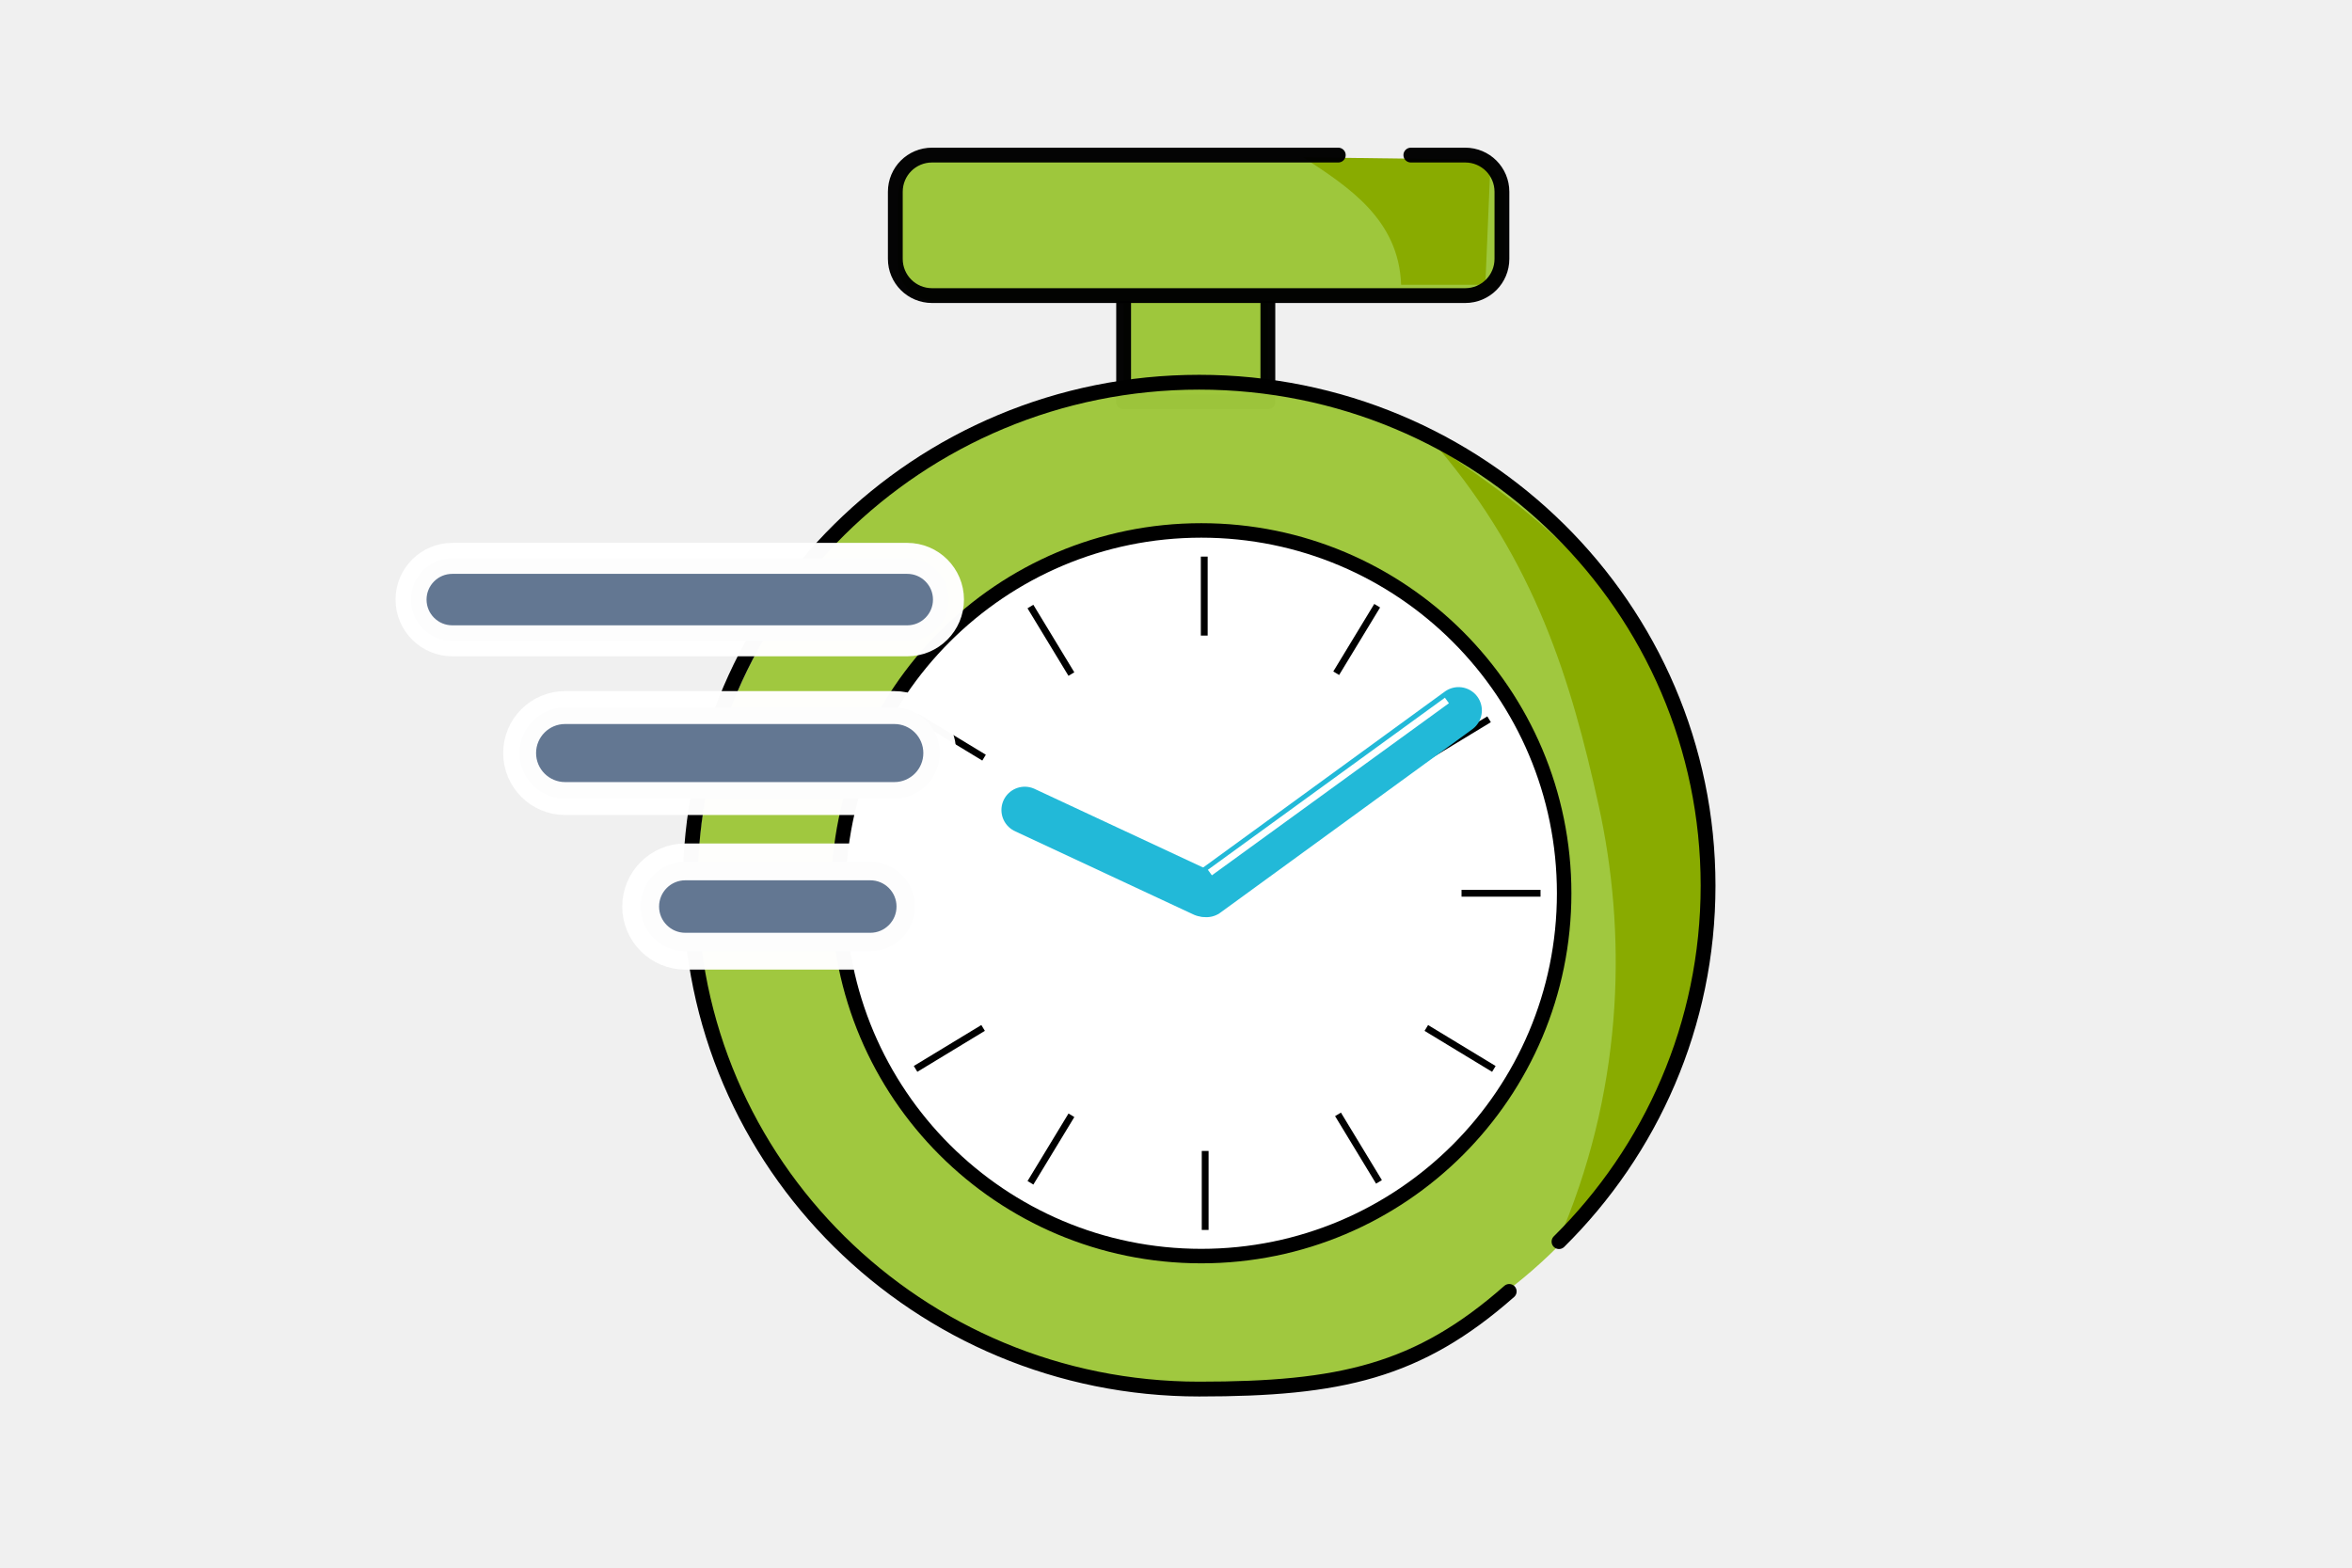
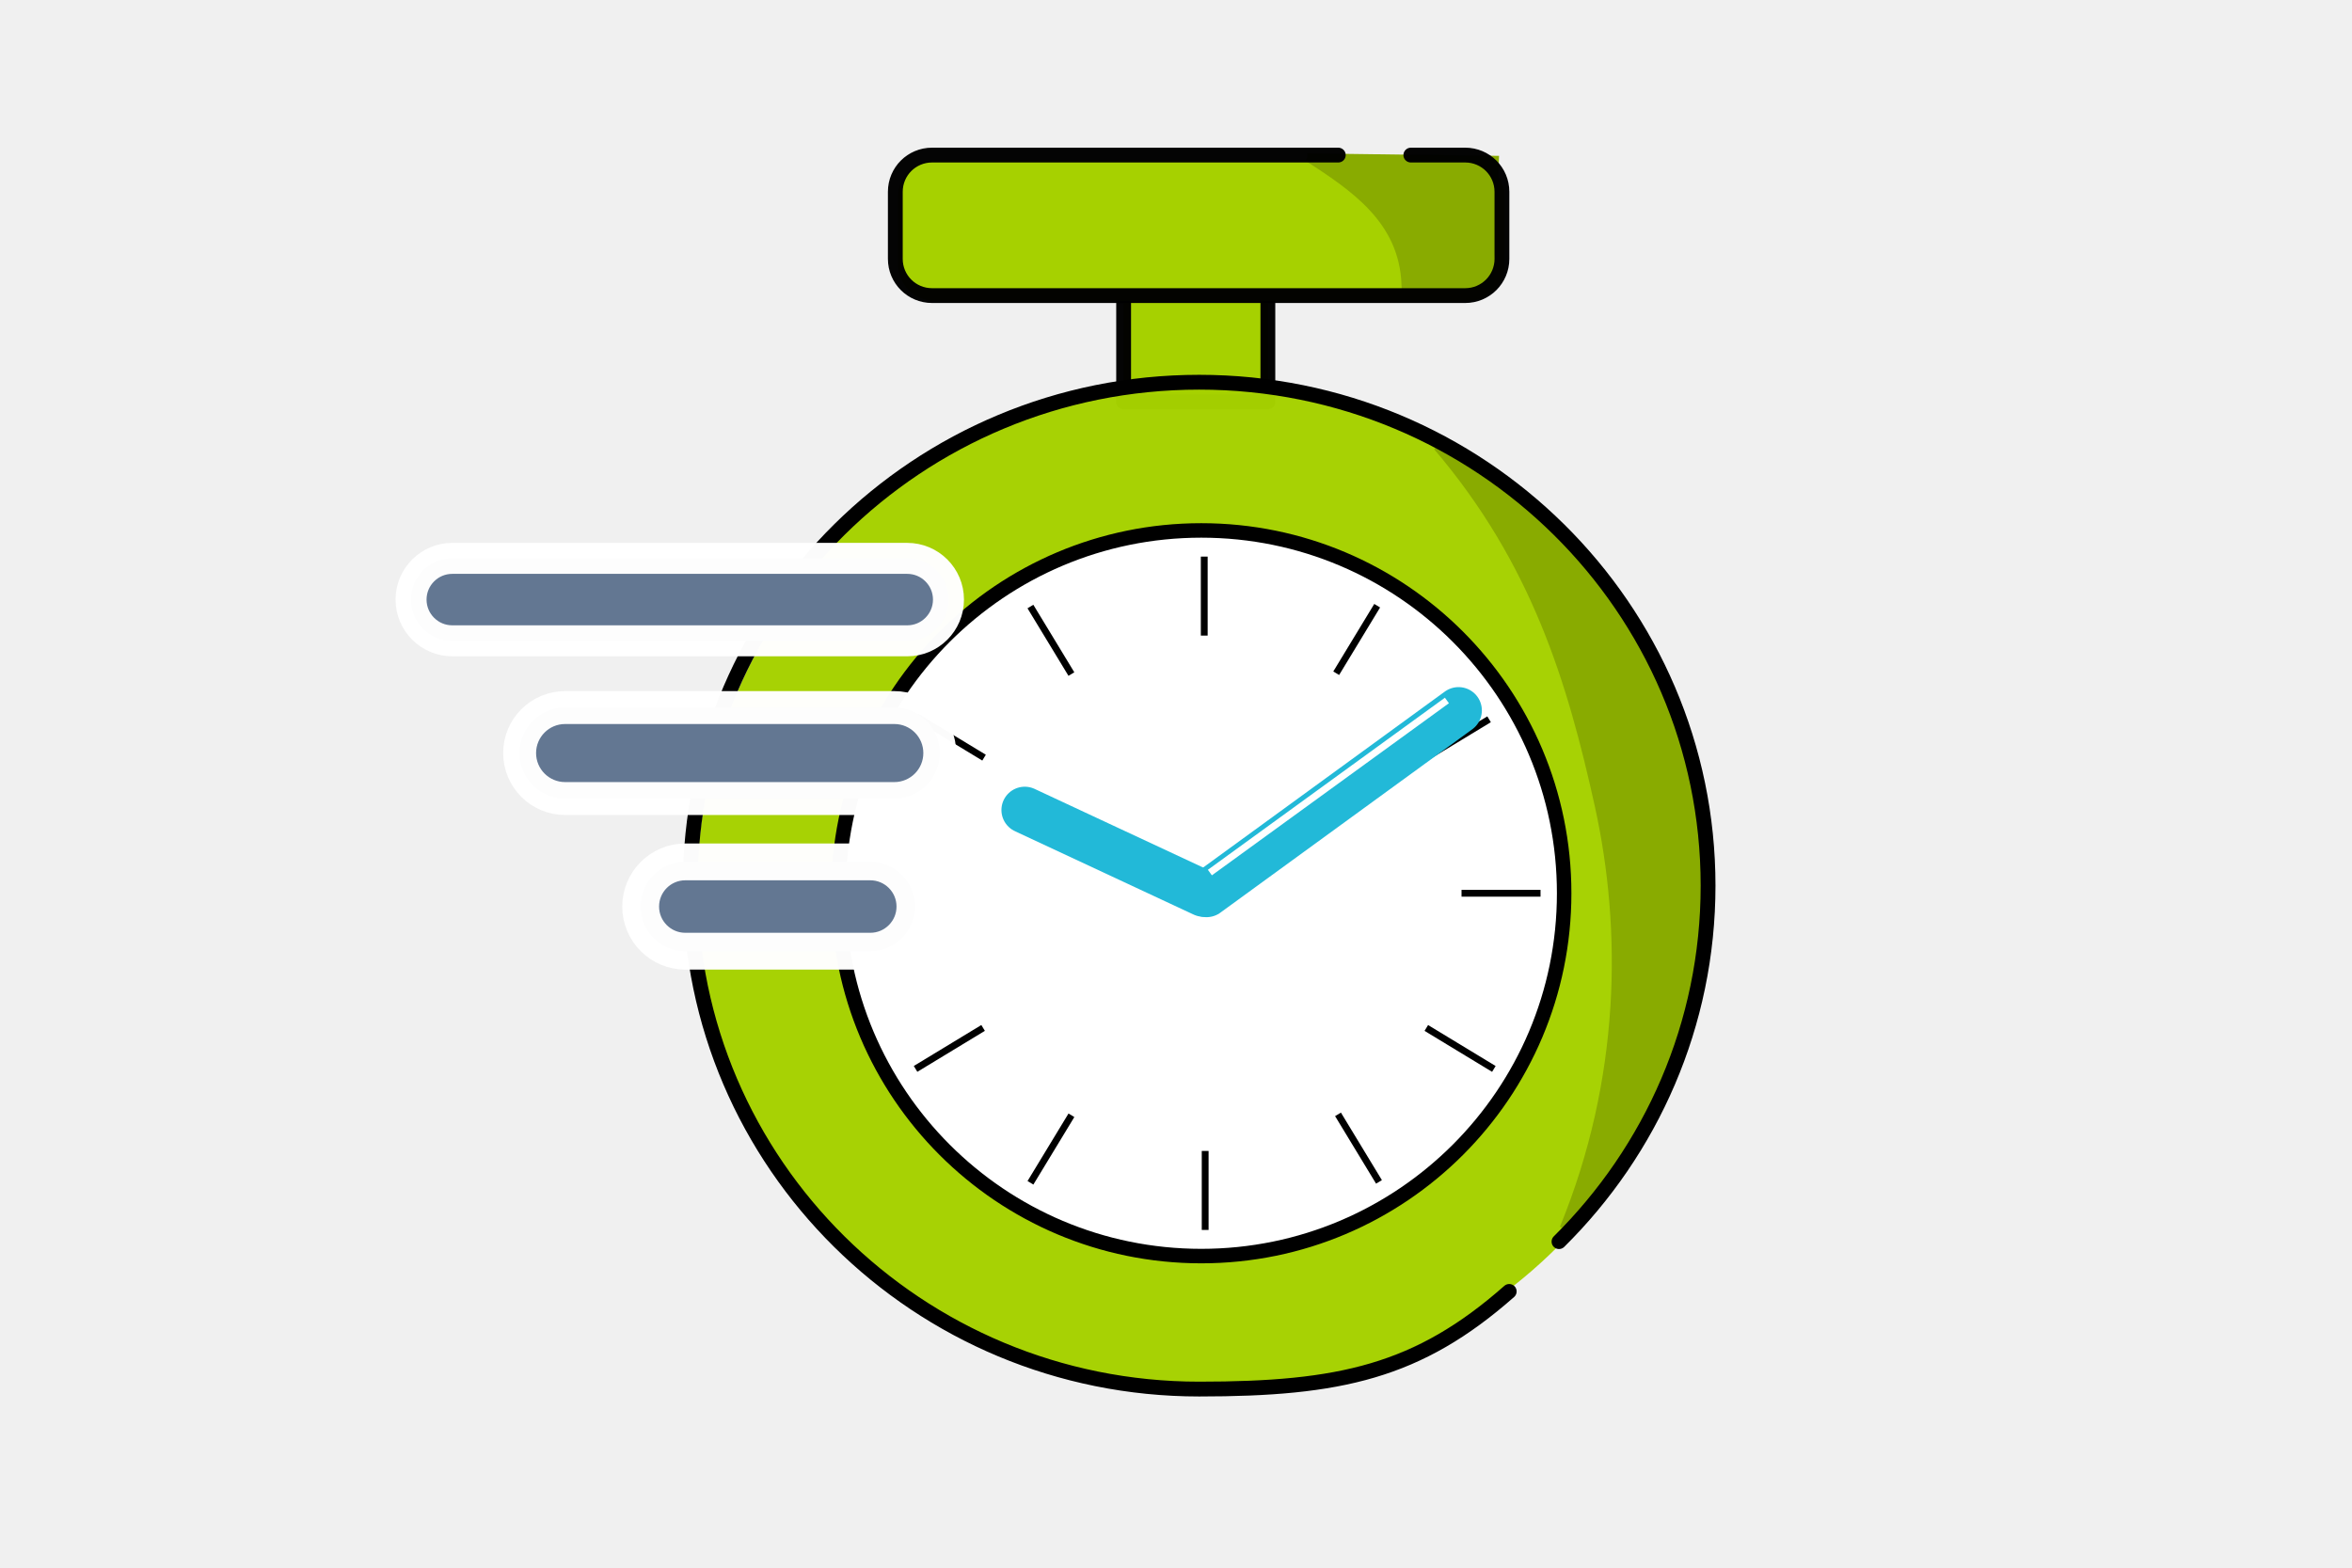
<svg xmlns="http://www.w3.org/2000/svg" width="300" height="200" viewBox="0 0 79.375 52.917" version="1.1" id="svg8">
  <defs id="defs2">
    <clipPath clipPathUnits="userSpaceOnUse" id="clipPath8857">
      <rect style="opacity:1;fill:#637792;fill-opacity:1;fill-rule:nonzero;stroke:none;stroke-width:0.6;stroke-linecap:round;stroke-linejoin:round;stroke-miterlimit:4;stroke-dasharray:none;stroke-opacity:1" id="rect8859" width="45.121" height="26.553" x="27.12" y="255.564" />
    </clipPath>
  </defs>
  <g id="layer1" transform="translate(0,-244.0833)">
-     <rect style="opacity:1;fill:#9ec73c;fill-opacity:1;fill-rule:nonzero;stroke:#000000;stroke-width:0.5;stroke-linecap:round;stroke-linejoin:round;stroke-miterlimit:4;stroke-dasharray:none;stroke-dashoffset:0;stroke-opacity:0.984" id="rect1167" width="4.868" height="7.365" x="37.92" y="250.279" />
-     <circle style="opacity:1;fill:#ffffff;fill-opacity:1;fill-rule:nonzero;stroke:#9ec73c;stroke-width:4.702;stroke-linecap:round;stroke-linejoin:round;stroke-miterlimit:4;stroke-dasharray:none;stroke-dashoffset:0;stroke-opacity:0.984" id="path1163" cx="40.542" cy="274.121" r="14.67" />
-     <rect style="opacity:1;fill:#9ec73c;fill-opacity:1;fill-rule:nonzero;stroke:none;stroke-width:5.312;stroke-linecap:round;stroke-linejoin:round;stroke-miterlimit:4;stroke-dasharray:none;stroke-dashoffset:0;stroke-opacity:0.984" id="rect1165" width="20.472" height="4.743" x="30.306" y="249.495" ry="1.24" />
+     <rect style="opacity:1;fill:#a6d100;fill-opacity:1;fill-rule:nonzero;stroke:#000000;stroke-width:0.5;stroke-linecap:round;stroke-linejoin:round;stroke-miterlimit:4;stroke-dasharray:none;stroke-dashoffset:0;stroke-opacity:0.984" id="rect1167" width="4.868" height="7.365" x="37.92" y="250.279" />
+     <circle style="opacity:1;fill:#ffffff;fill-opacity:1;fill-rule:nonzero;stroke:#a6d100;stroke-width:4.702;stroke-linecap:round;stroke-linejoin:round;stroke-miterlimit:4;stroke-dasharray:none;stroke-dashoffset:0;stroke-opacity:0.984" id="path1163" cx="40.542" cy="274.121" r="14.67" />
+     <rect style="opacity:1;fill:#a6d100;fill-opacity:1;fill-rule:nonzero;stroke:none;stroke-width:5.312;stroke-linecap:round;stroke-linejoin:round;stroke-miterlimit:4;stroke-dasharray:none;stroke-dashoffset:0;stroke-opacity:0.984" id="rect1165" width="20.472" height="4.743" x="30.306" y="249.495" ry="1.24" />
    <g id="g1087" transform="matrix(0.868715,0,0,0.868715,5.437048,36.00294)">
      <path id="path1171" d="m 40.496,274.243 -6.945,-3.242" style="fill:#637792;stroke:#22b9d8;stroke-width:1.812;stroke-linecap:round;stroke-linejoin:miter;stroke-miterlimit:4;stroke-dasharray:none;stroke-opacity:1" />
      <path id="path1223" d="m 53.588,274.235 h -3.069 v 0" style="fill:none;stroke:#000000;stroke-width:0.265px;stroke-linecap:butt;stroke-linejoin:miter;stroke-opacity:1" />
      <path id="path1223-3" d="m 40.56,287.317 v -3.069 0" style="fill:none;stroke:#000000;stroke-width:0.265px;stroke-linecap:butt;stroke-linejoin:miter;stroke-opacity:1" />
      <path id="path1223-56-2" d="m 35.364,282.862 -1.592,2.624 v 0" style="fill:none;stroke:#000000;stroke-width:0.265px;stroke-linecap:butt;stroke-linejoin:miter;stroke-opacity:1" />
      <path id="path1223-56" d="m 47.242,263.062 -1.592,2.624 v 0" style="fill:none;stroke:#000000;stroke-width:0.265px;stroke-linecap:butt;stroke-linejoin:miter;stroke-opacity:1" />
      <path id="path1223-5" d="m 40.524,261.154 v 3.069 0" style="fill:none;stroke:#000000;stroke-width:0.265px;stroke-linecap:butt;stroke-linejoin:miter;stroke-opacity:1" />
      <path id="path1223-56-1" d="m 45.72,282.826 1.592,2.624 v 0" style="fill:none;stroke:#000000;stroke-width:0.265px;stroke-linecap:butt;stroke-linejoin:miter;stroke-opacity:1" />
      <path id="path1223-56-1-2" d="m 33.771,263.094 1.592,2.624 v 0" style="fill:none;stroke:#000000;stroke-width:0.265px;stroke-linecap:butt;stroke-linejoin:miter;stroke-opacity:1" />
      <path id="path1223-56-1-2-7" d="m 51.589,267.475 -2.624,1.592 v 0" style="fill:none;stroke:#000000;stroke-width:0.265px;stroke-linecap:butt;stroke-linejoin:miter;stroke-opacity:1" />
      <path id="path1223-56-1-2-7-0" d="m 31.933,279.468 -2.624,1.592 v 0" style="fill:none;stroke:#000000;stroke-width:0.265px;stroke-linecap:butt;stroke-linejoin:miter;stroke-opacity:1" />
      <path id="path1223-56-1-2-7-9" d="m 51.775,281.061 -2.624,-1.592 v 0" style="fill:none;stroke:#000000;stroke-width:0.265px;stroke-linecap:butt;stroke-linejoin:miter;stroke-opacity:1" />
      <path id="path1223-56-1-2-7-9-3" d="m 31.97,268.966 -2.624,-1.592 v 0" style="fill:none;stroke:#000000;stroke-width:0.265px;stroke-linecap:butt;stroke-linejoin:miter;stroke-opacity:1" />
      <path id="path1169" d="m 40.615,274.258 9.788,-7.127" style="fill:none;stroke:#22b9d8;stroke-width:1.812;stroke-linecap:round;stroke-linejoin:miter;stroke-miterlimit:4;stroke-dasharray:none;stroke-opacity:1" />
      <path id="path1217" d="m 40.743,273.431 9.208,-6.687" style="fill:none;stroke:#ffffff;stroke-width:0.265px;stroke-linecap:butt;stroke-linejoin:miter;stroke-opacity:1" />
    </g>
-     <path style="fill:#89ab00;stroke:none;stroke-width:0.265px;stroke-linecap:butt;stroke-linejoin:miter;stroke-opacity:1" d="m 43.977,249.393 6.329,0.082 -0.179,4.22 h -2.842 c -0.077,-2.2 -1.767,-3.299 -3.307,-4.302 z" id="path1093" />
+     <path style="fill:#89ab00;stroke:#89ab00;stroke-width:0.265px;stroke-linecap:butt;stroke-linejoin:miter;stroke-opacity:1" d="m 44.123,249.393 6.329,0.082 -0.179,4.22 h -2.842 c -0.077,-2.2 -1.767,-3.299 -3.307,-4.302 z" id="path1093" />
    <path style="opacity:1;fill:none;fill-opacity:1;fill-rule:nonzero;stroke:#000000;stroke-width:0.5;stroke-linecap:round;stroke-linejoin:round;stroke-miterlimit:4;stroke-dasharray:none;stroke-dashoffset:0;stroke-opacity:0.984" d="m 47.613,249.318 h 1.834 c 0.687,0 1.24,0.553 1.24,1.24 v 2.263 c 0,0.687 -0.553,1.24 -1.24,1.24 H 31.455 c -0.687,0 -1.24,-0.553 -1.24,-1.24 v -2.263 c 0,-0.687 0.553,-1.24 1.24,-1.24 h 13.709" id="rect1165-3" />
-     <path style="fill:#89ab00;stroke:none;stroke-width:0.265px;stroke-linecap:butt;stroke-linejoin:miter;stroke-opacity:1" d="m 48.5,259.16 c 3.195,2.231 7.188,4.829 8.679,11.142 1.491,6.313 -1.335,11.952 -4.411,15.238 2.059,-5.02 2.109,-10.071 1.182,-14.275 -0.927,-4.204 -2.142,-8.222 -5.45,-12.105 z" id="path1091" />
+     <path style="fill:#89ab00;stroke:#89ab00;stroke-width:0.265px;stroke-linecap:butt;stroke-linejoin:miter;stroke-opacity:1" d="m 48.5,259.16 c 3.195,2.231 7.188,4.829 8.679,11.142 1.491,6.313 -1.335,11.952 -4.411,15.238 2.059,-5.02 2.109,-10.071 1.182,-14.275 -0.927,-4.204 -2.142,-8.222 -5.45,-12.105 z" id="path1091" />
    <path style="opacity:1;fill:none;fill-opacity:1;fill-rule:nonzero;stroke:#000000;stroke-width:0.5;stroke-linecap:round;stroke-linejoin:round;stroke-miterlimit:4;stroke-dasharray:none;stroke-dashoffset:0;stroke-opacity:1" d="m 50.933,287.675 c -3.072,2.71 -5.721,3.296 -10.464,3.296 -9.486,0 -17.175,-7.608 -17.175,-16.993 -4e-6,-9.385 7.69,-16.993 17.175,-16.993 9.486,0 17.175,7.608 17.175,16.993 -1e-6,4.692 -1.922,8.941 -5.031,12.016" id="path1054" />
    <circle style="opacity:1;fill:none;fill-opacity:1;fill-rule:nonzero;stroke:#000000;stroke-width:0.489;stroke-linecap:round;stroke-linejoin:round;stroke-miterlimit:4;stroke-dasharray:none;stroke-dashoffset:0;stroke-opacity:1" id="path1709" cx="40.54" cy="274.235" r="12.247" />
    <rect style="opacity:1;fill:#637792;fill-opacity:1;fill-rule:nonzero;stroke:#ffffff;stroke-width:1.243;stroke-linecap:round;stroke-linejoin:round;stroke-miterlimit:4;stroke-dasharray:none;stroke-dashoffset:0;stroke-opacity:0.984" id="rect1173-6" width="9.256" height="3.015" x="21.621" y="273.176" ry="1.507" />
    <rect style="opacity:1;fill:#637792;fill-opacity:1;fill-rule:nonzero;stroke:#ffffff;stroke-width:1.111;stroke-linecap:round;stroke-linejoin:round;stroke-miterlimit:4;stroke-dasharray:none;stroke-dashoffset:0;stroke-opacity:0.984" id="rect1173-3" width="14.18" height="3.071" x="17.536" y="267.967" ry="1.535" />
    <rect style="opacity:1;fill:#637792;fill-opacity:1;fill-rule:nonzero;stroke:#ffffff;stroke-width:1.046;stroke-linecap:round;stroke-linejoin:round;stroke-miterlimit:4;stroke-dasharray:none;stroke-dashoffset:0;stroke-opacity:0.984" id="rect1173" width="18.137" height="2.783" x="13.872" y="262.931" ry="1.392" />
  </g>
</svg>
